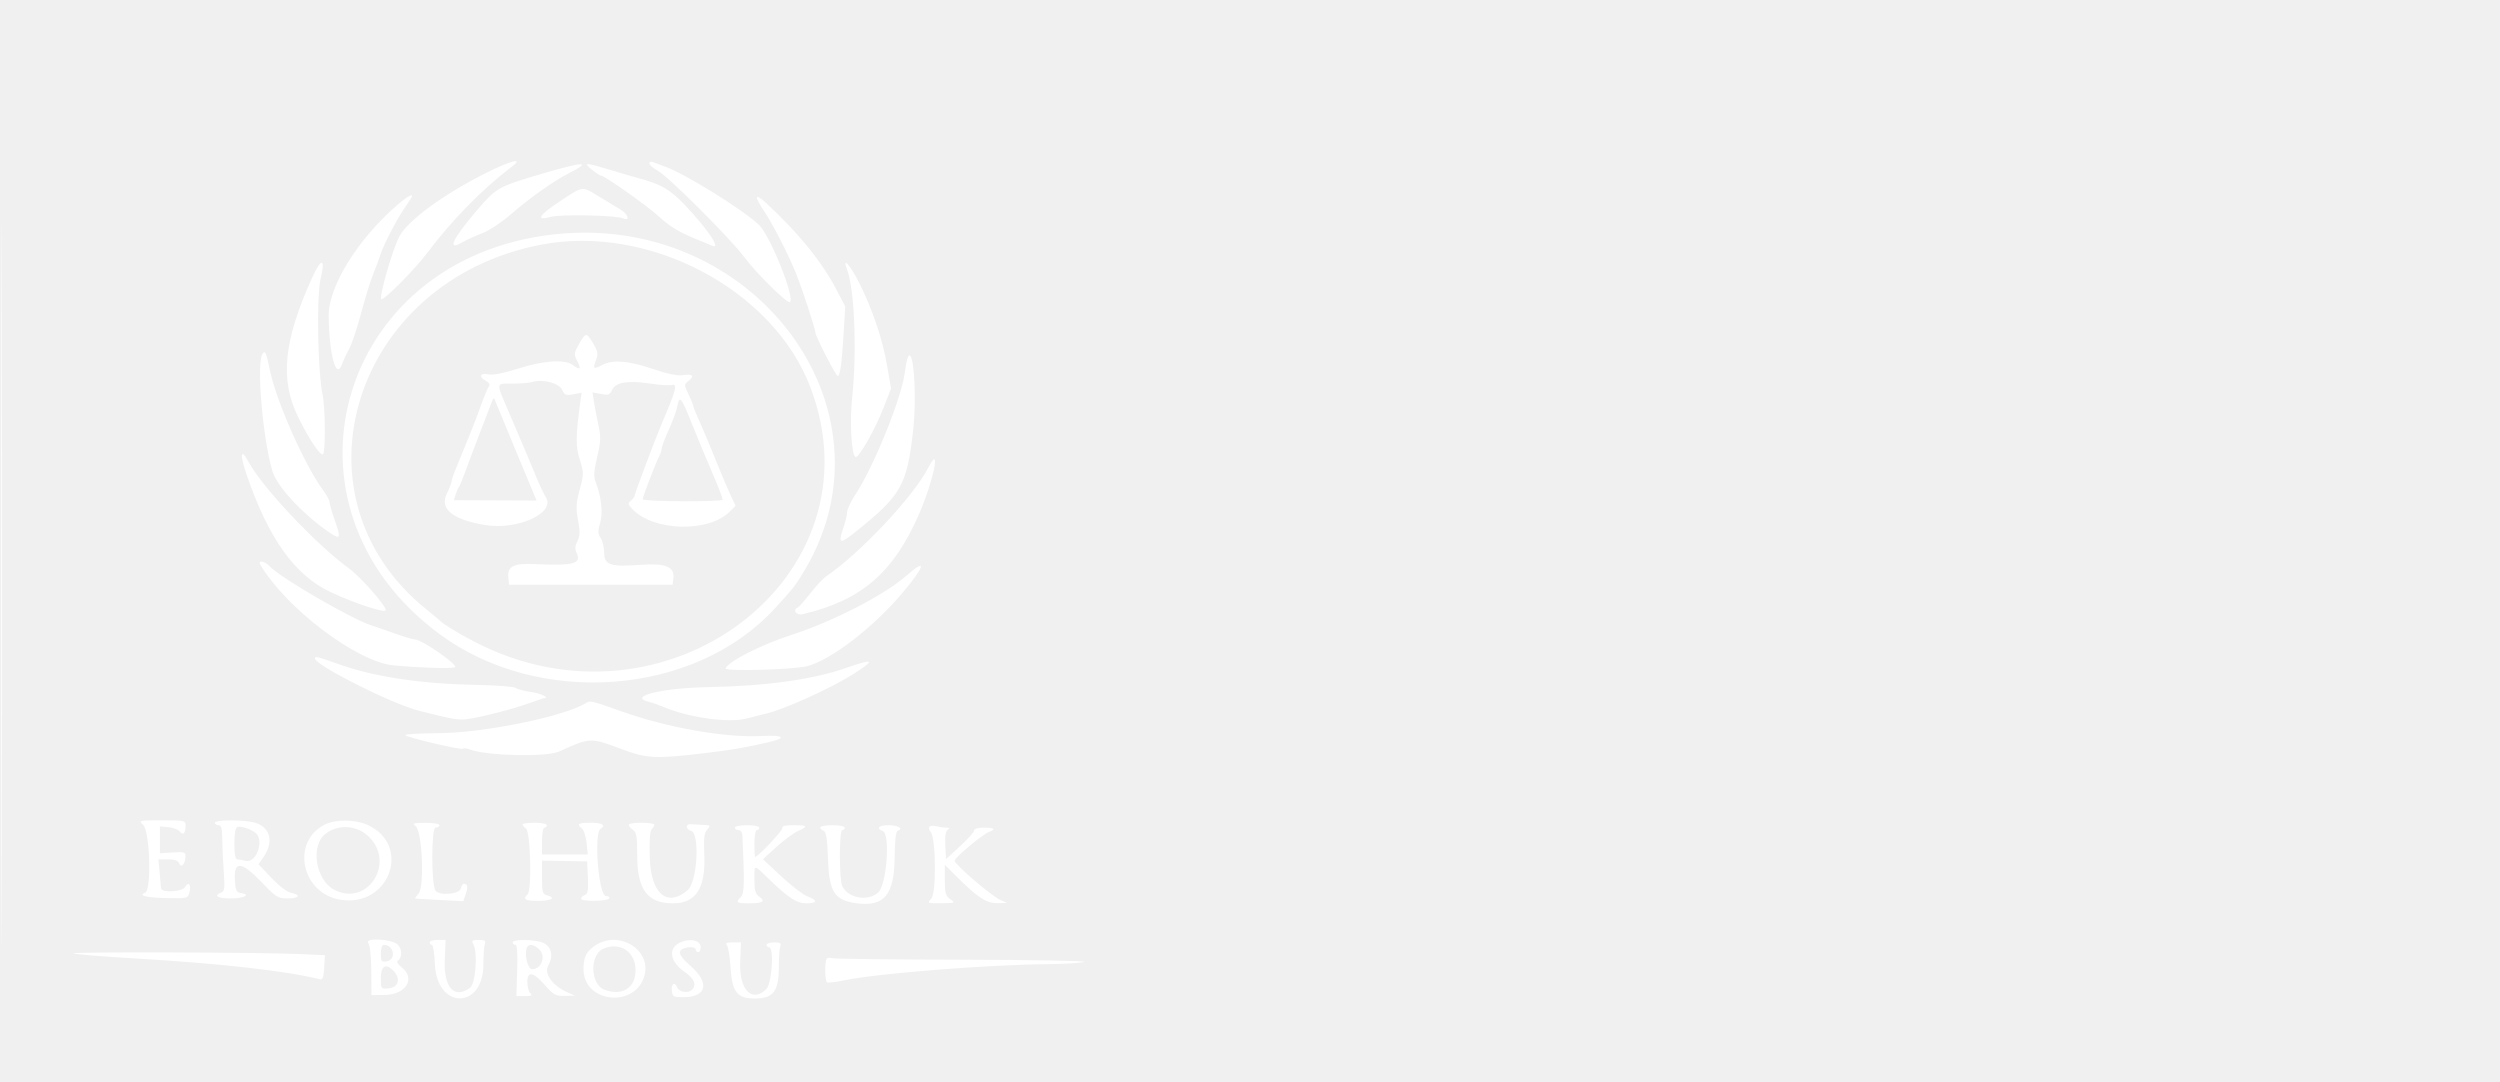
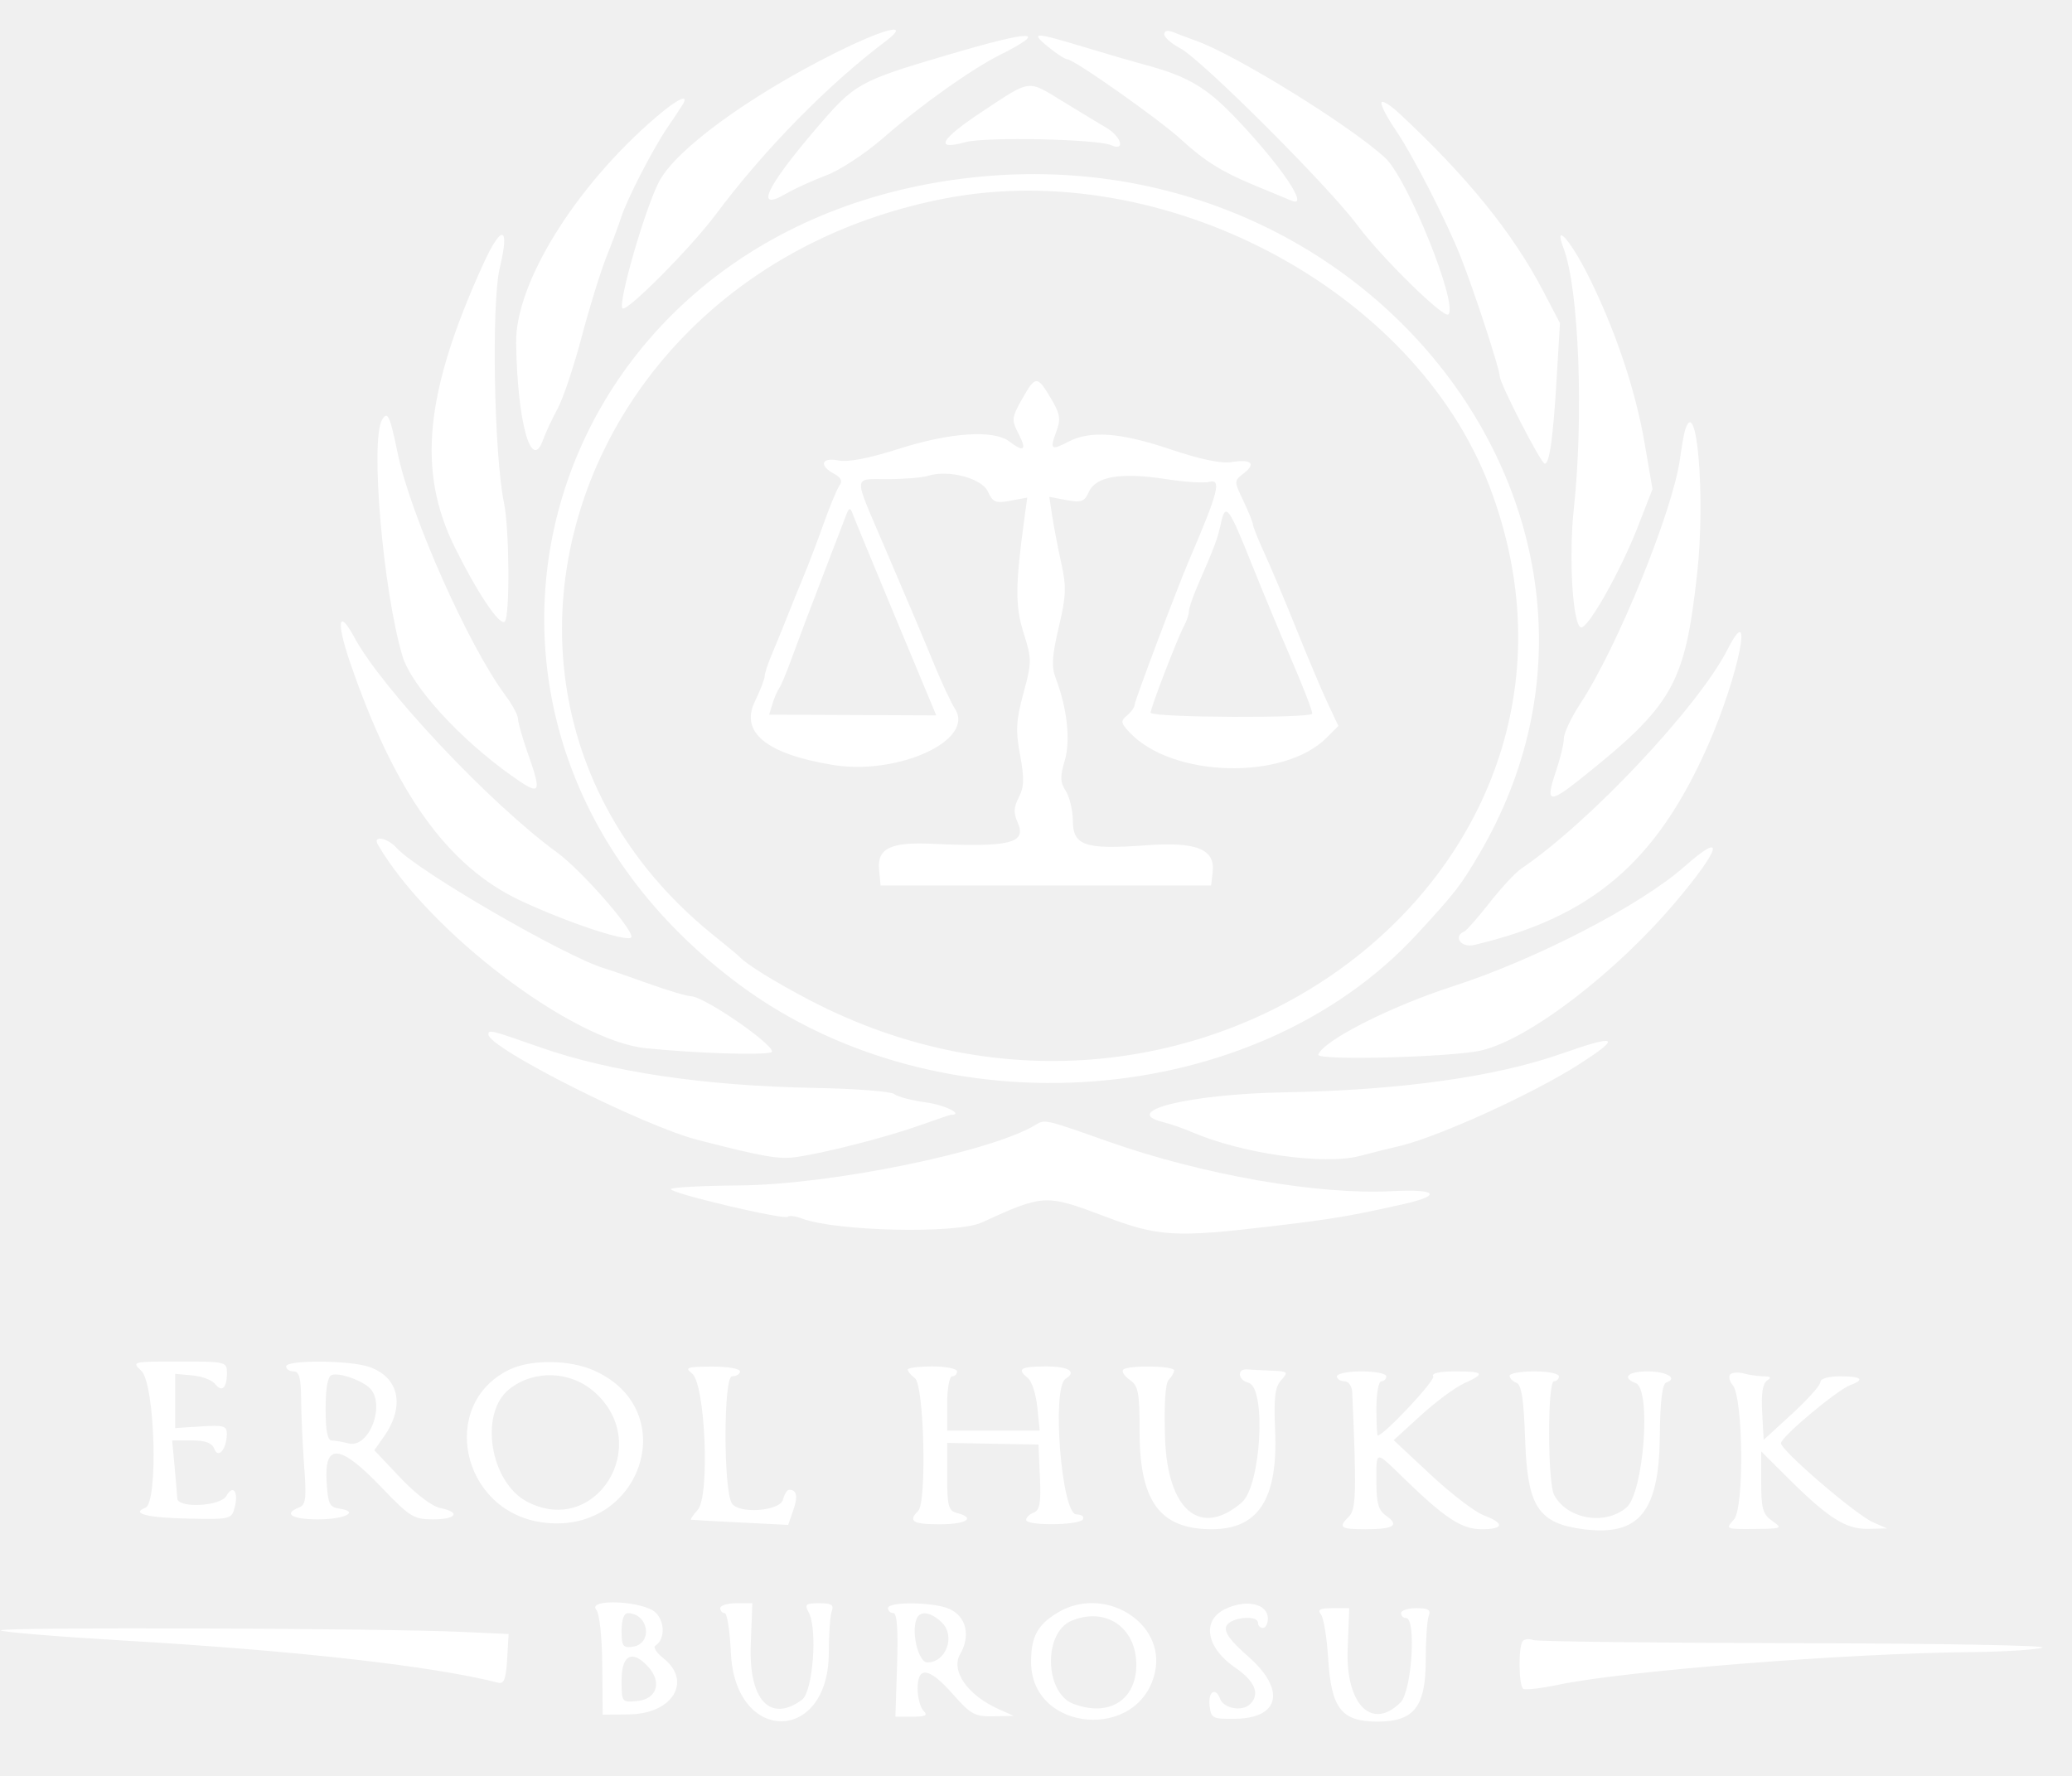
- <svg xmlns="http://www.w3.org/2000/svg" width="100%" height="auto" viewBox="0 0 1024 443" version="1.1">
-   <path d="M 0.492 239.500 C 0.492 370.950, 0.608 424.576, 0.750 358.670 C 0.892 292.763, 0.892 185.213, 0.750 119.670 C 0.608 54.126, 0.492 108.050, 0.492 239.500 M 198.768 71.004 C 181.467 79.719, 166.904 90.417, 163.574 96.856 C 160.706 102.403, 155.196 121.529, 156.182 122.515 C 157.013 123.347, 170.013 110.267, 175.026 103.556 C 184.898 90.341, 197.763 77.219, 209.589 68.306 C 214.887 64.312, 209.271 65.712, 198.768 71.004 M 266 66.940 C 266 67.574, 267.462 68.860, 269.250 69.797 C 273.539 72.045, 299.357 97.827, 305.133 105.631 C 309.958 112.148, 322.691 124.643, 323.590 123.743 C 325.625 121.708, 315.313 96.181, 310.762 91.987 C 303.730 85.506, 280.676 71.224, 272.500 68.283 C 270.850 67.690, 268.712 66.885, 267.750 66.495 C 266.685 66.064, 266 66.237, 266 66.940 M 222 71.161 C 203.989 76.486, 203.288 76.880, 195.364 86.148 C 185.264 97.960, 182.930 102.983, 189.250 99.307 C 191.037 98.267, 194.750 96.573, 197.500 95.542 C 200.250 94.512, 205.425 91.115, 209 87.993 C 216.616 81.344, 226.774 74.113, 232.682 71.136 C 242.885 65.995, 239.451 66.003, 222 71.161 M 242.500 69.531 C 244.150 70.883, 245.857 71.992, 246.294 71.995 C 247.679 72.004, 265.116 84.295, 269.499 88.352 C 273.980 92.499, 277.824 94.910, 284 97.445 C 287.575 98.912, 291.063 100.361, 291.750 100.664 C 295.592 102.355, 289.792 93.726, 280.551 84 C 274.461 77.590, 270.666 75.393, 261.500 72.972 C 259.850 72.536, 254.675 71.023, 250 69.610 C 239.520 66.444, 238.723 66.435, 242.500 69.531 M 229.200 82.552 C 220.586 88.236, 219.267 90.593, 225.692 88.819 C 229.712 87.709, 252.436 88.183, 255.250 89.435 C 258.172 90.735, 257.308 87.689, 254.244 85.884 C 252.735 84.996, 248.826 82.633, 245.559 80.634 C 238.177 76.119, 239.115 76.009, 229.200 82.552 M 163.055 83.685 C 146.629 97.745, 134.438 117.399, 134.622 129.524 C 134.864 145.503, 137.687 155.776, 140.042 149.250 C 140.588 147.738, 141.936 144.847, 143.038 142.826 C 144.140 140.806, 146.327 134.281, 147.898 128.326 C 149.469 122.372, 151.743 115.025, 152.952 112 C 154.161 108.975, 155.503 105.375, 155.934 104 C 157.029 100.509, 162.340 90.190, 165.198 86 C 166.512 84.075, 167.931 81.938, 168.352 81.250 C 169.804 78.881, 167.349 80.009, 163.055 83.685 M 310 80.874 C 310 81.570, 311.291 84.021, 312.870 86.320 C 316.303 91.321, 323.001 104.365, 326.057 112 C 328.664 118.516, 334 134.812, 334 136.259 C 334 137.739, 342.370 154, 343.132 154 C 344.096 154, 344.822 148.756, 345.552 136.500 L 346.207 125.500 342.761 118.909 C 336.646 107.217, 327.320 95.708, 313.707 83.054 C 311.668 81.158, 310 80.177, 310 80.874 M 226.558 96.037 C 138.121 106.082, 109.295 207.412, 180 259.696 C 220.754 289.832, 284.332 285.057, 317.207 249.391 C 325.019 240.917, 326.096 239.527, 329.918 233 C 368.692 166.785, 308.296 86.753, 226.558 96.037 M 221.500 100.243 C 144.661 115.108, 117.068 203.334, 174.760 249.691 C 177.367 251.786, 179.725 253.747, 180 254.048 C 181.334 255.510, 187.235 259.147, 194.081 262.724 C 272.402 303.658, 361.595 236.202, 331.890 158.500 C 316.610 118.532, 265.738 91.684, 221.500 100.243 M 127.882 113.684 C 116.102 139.633, 114.531 155.516, 122.214 171 C 126.838 180.321, 131.331 186.989, 132.321 186 C 133.371 184.949, 133.261 167.247, 132.171 162 C 130.137 152.209, 129.584 121.415, 131.313 114.254 C 133.391 105.647, 131.660 105.359, 127.882 113.684 M 346.964 110.406 C 350.034 118.481, 351.047 144.284, 349.029 163 C 347.951 173, 348.800 186.958, 350.500 187.182 C 351.946 187.372, 358.492 175.761, 361.975 166.827 L 364.966 159.153 363.365 149.827 C 361.496 138.937, 357.353 126.652, 351.873 115.750 C 348.239 108.520, 344.841 104.821, 346.964 110.406 M 237.140 140.965 C 235.045 144.692, 235.006 145.111, 236.482 147.965 C 238.192 151.272, 237.579 151.752, 234.559 149.468 C 231.403 147.081, 222.541 147.679, 212.223 150.975 C 206.164 152.911, 201.914 153.733, 199.973 153.345 C 196.502 152.650, 195.927 154.355, 199.065 156.035 C 200.435 156.768, 200.826 157.536, 200.227 158.320 C 199.732 158.969, 198.283 162.425, 197.009 166 C 195.735 169.575, 193.941 174.300, 193.023 176.500 C 192.105 178.700, 190.554 182.525, 189.576 185 C 188.598 187.475, 187.169 190.978, 186.399 192.784 C 185.630 194.590, 185 196.524, 185 197.082 C 185 197.640, 184.102 199.955, 183.005 202.225 C 179.989 208.468, 185.361 212.841, 198.770 215.059 C 211.955 217.240, 227.652 210.084, 223.602 203.739 C 222.816 202.507, 220.967 198.575, 219.491 195 C 216.372 187.439, 215.940 186.419, 209.133 170.493 C 202.882 155.871, 202.793 157.167, 210.049 157.133 C 213.376 157.117, 217.020 156.811, 218.147 156.453 C 222.241 155.154, 229.016 156.940, 230.248 159.644 C 231.244 161.830, 231.825 162.068, 234.806 161.509 L 238.223 160.868 237.635 165.184 C 235.790 178.737, 235.766 182.847, 237.496 188.349 C 239.167 193.661, 239.165 194.210, 237.458 200.517 C 235.954 206.074, 235.845 208.067, 236.775 213.063 C 237.656 217.804, 237.604 219.534, 236.518 221.627 C 235.486 223.618, 235.421 224.830, 236.251 226.653 C 238.201 230.932, 234.848 231.784, 218.918 231.052 C 210.475 230.664, 207.772 231.990, 208.192 236.316 L 208.500 239.500 242 239.500 L 275.500 239.500 275.810 236.813 C 276.353 232.116, 272.568 230.598, 262.211 231.359 C 249.961 232.259, 247.508 231.437, 247.471 226.425 C 247.455 224.266, 246.809 221.528, 246.036 220.339 C 244.893 218.582, 244.852 217.439, 245.815 214.224 C 247.040 210.133, 246.338 203.638, 244.009 197.520 C 243.108 195.153, 243.233 193.018, 244.617 187.142 C 246.114 180.786, 246.184 178.951, 245.115 174.122 C 244.430 171.030, 243.607 166.750, 243.285 164.610 L 242.699 160.721 246.183 161.375 C 249.200 161.940, 249.811 161.711, 250.746 159.659 C 252.159 156.558, 257.303 155.719, 266.322 157.118 C 270.099 157.704, 274.047 157.959, 275.095 157.685 C 277.668 157.013, 276.986 159.683, 271.061 173.500 C 268.623 179.183, 260 202.063, 260 202.847 C 260 203.346, 259.310 204.328, 258.467 205.028 C 257.104 206.159, 257.161 206.543, 258.981 208.480 C 267.590 217.644, 290.192 218.263, 298.881 209.573 L 301.295 207.159 299.119 202.529 C 297.921 199.982, 295.101 193.309, 292.851 187.699 C 290.601 182.090, 287.689 175.165, 286.380 172.312 C 285.071 169.458, 283.985 166.758, 283.966 166.312 C 283.947 165.865, 283.072 163.700, 282.020 161.500 C 280.127 157.540, 280.128 157.485, 282.099 155.962 C 284.676 153.970, 283.652 153.020, 279.633 153.672 C 277.553 154.010, 273.256 153.113, 267.281 151.095 C 257.195 147.688, 251.020 147.219, 246.601 149.524 C 243.032 151.385, 242.744 151.141, 244.137 147.434 C 245.068 144.956, 244.895 143.918, 243.021 140.750 C 240.253 136.070, 239.883 136.084, 237.140 140.965 M 107.470 145.049 C 104.999 149.047, 107.634 179.775, 111.581 192.992 C 113.389 199.045, 123.264 209.866, 133.750 217.283 C 139.609 221.427, 139.907 221.011, 137 212.740 C 135.900 209.611, 135 206.451, 135 205.719 C 135 204.987, 133.846 202.839, 132.436 200.944 C 124.961 190.905, 113.227 164.526, 110.608 151.876 C 109.021 144.208, 108.581 143.250, 107.470 145.049 M 371.552 147.250 C 371.340 147.938, 370.886 150.525, 370.542 153 C 369.065 163.640, 357.844 191.214, 350.355 202.604 C 348.510 205.410, 347 208.593, 347 209.675 C 347 210.758, 346.274 213.773, 345.388 216.376 C 343.222 222.730, 343.971 222.989, 350.190 218.037 C 369.161 202.933, 371.529 198.781, 374.016 176.260 C 375.736 160.684, 373.938 139.509, 371.552 147.250 M 201.483 164.500 C 201.070 165.600, 198.827 171.450, 196.498 177.500 C 194.169 183.550, 191.452 190.750, 190.460 193.500 C 189.467 196.250, 188.338 198.950, 187.950 199.500 C 187.562 200.050, 186.943 201.484, 186.575 202.687 L 185.905 204.874 202.844 204.947 L 219.783 205.021 211.547 185.260 C 207.017 174.392, 203.068 164.825, 202.772 164 C 202.345 162.812, 202.077 162.916, 201.483 164.500 M 277.468 166.147 C 276.769 169.329, 276.289 170.607, 272.583 179.151 C 271.713 181.159, 271 183.303, 271 183.915 C 271 184.527, 270.577 185.809, 270.059 186.764 C 268.676 189.315, 262.930 204.272, 263.237 204.521 C 264.441 205.497, 296 205.626, 295.998 204.656 C 295.996 204.020, 294.149 199.225, 291.893 194 C 289.636 188.775, 285.989 180, 283.788 174.500 C 279.012 162.569, 278.424 161.792, 277.468 166.147 M 100.952 194.250 C 109.977 220.600, 120.723 235.633, 135.475 242.550 C 145.397 247.202, 158 251.319, 158 249.908 C 158 247.960, 147.703 236.291, 142.892 232.787 C 129.377 222.943, 107.484 199.700, 101.797 189.158 C 98.588 183.210, 98.126 185.998, 100.952 194.250 M 380.169 191.669 C 374.231 203.309, 352.153 226.766, 338.367 236.083 C 337.194 236.876, 334.296 239.994, 331.927 243.012 C 329.558 246.030, 327.256 248.650, 326.810 248.833 C 324.469 249.797, 326.157 252.180, 328.750 251.573 C 352.652 245.974, 365.804 234.741, 376.255 211 C 382.414 197.009, 385.684 180.859, 380.169 191.669 M 106.612 231.250 C 116.949 248.944, 146.063 271.027, 161 272.503 C 171.271 273.518, 184.122 273.940, 186.302 273.333 C 188.302 272.777, 172.976 262.036, 170.070 261.958 C 169.207 261.934, 165.350 260.785, 161.500 259.403 C 157.650 258.022, 153.600 256.623, 152.500 256.295 C 144.667 253.962, 114.626 236.560, 110.433 231.926 C 108.491 229.780, 105.438 229.240, 106.612 231.250 M 371.500 235.620 C 362.552 243.533, 341.366 254.497, 324.500 259.943 C 311.802 264.043, 298.178 270.966, 297.234 273.798 C 296.817 275.050, 324.508 274.317, 330.360 272.921 C 340.029 270.614, 357.635 257.116, 369.770 242.704 C 378.909 231.852, 379.775 228.303, 371.500 235.620 M 129 269.693 C 129 272.435, 160.349 288.230, 171.460 291.087 C 184.922 294.548, 187.913 295.063, 191.500 294.538 C 197.508 293.658, 209.741 290.514, 216.465 288.122 C 219.746 286.955, 222.559 286, 222.715 286 C 225.530 286, 221.580 283.997, 217.750 283.482 C 214.863 283.094, 211.951 282.333, 211.280 281.791 C 210.610 281.249, 203.410 280.687, 195.280 280.542 C 172.895 280.142, 153.779 277.321, 139.502 272.310 C 129.446 268.780, 129 268.669, 129 269.693 M 346.500 273.606 C 333.038 278.330, 313.805 281.010, 290.276 281.438 C 271.091 281.788, 256.924 285.269, 265.741 287.466 C 267.258 287.845, 269.850 288.738, 271.500 289.451 C 281.706 293.865, 298.348 296.243, 305.647 294.331 C 308.866 293.488, 312.175 292.658, 313 292.487 C 320.569 290.918, 340.604 281.858, 350.250 275.643 C 358.788 270.142, 357.838 269.626, 346.500 273.606 M 240 287.983 C 230.992 293.503, 198.383 300.174, 179.750 300.310 C 172.188 300.364, 166 300.704, 166 301.064 C 166 301.920, 188.983 307.350, 189.676 306.658 C 189.967 306.366, 191.233 306.518, 192.488 306.995 C 199.367 309.611, 223.892 310.168, 229 307.824 C 241.535 302.074, 241.958 302.053, 254 306.606 C 264.879 310.719, 268.185 310.908, 288.043 308.552 C 300.213 307.109, 304.034 306.461, 314.750 304.027 C 322.426 302.283, 321.161 300.987, 312.250 301.465 C 297.191 302.273, 273.730 298.167, 254.500 291.358 C 241.914 286.902, 241.806 286.877, 240 287.983 M 58.638 337.877 C 61.427 340.475, 62.136 364.627, 59.454 365.656 C 56.391 366.831, 59.968 367.697, 68.546 367.857 C 76.787 368.011, 76.971 367.963, 77.599 365.461 C 78.381 362.345, 77.218 360.859, 75.875 363.258 C 74.693 365.372, 66.041 365.800, 65.935 363.750 C 65.900 363.063, 65.652 360.137, 65.385 357.250 L 64.899 352 68.843 352 C 71.651 352, 72.976 352.495, 73.447 353.722 C 74.249 355.812, 75.959 353.748, 75.985 350.658 C 75.998 349.058, 75.311 348.861, 70.750 349.158 L 65.500 349.500 65.500 344 L 65.500 338.500 69 338.817 C 70.925 338.992, 72.994 339.772, 73.599 340.552 C 74.975 342.326, 76 341.379, 76 338.333 C 76 336.049, 75.795 336, 66.311 336 C 56.786 336, 56.657 336.032, 58.638 337.877 M 88 337 C 88 337.550, 88.675 338, 89.500 338 C 90.655 338, 91.009 339.323, 91.039 343.750 C 91.061 346.913, 91.339 352.981, 91.658 357.236 C 92.148 363.788, 91.989 365.067, 90.619 365.593 C 87.333 366.854, 89.154 368, 94.441 368 C 99.894 368, 103.019 366.425, 98.765 365.821 C 96.787 365.541, 96.462 364.835, 96.198 360.250 C 95.747 352.424, 98.984 352.788, 107.319 361.500 C 113.055 367.496, 113.865 368, 117.769 368 C 122.542 368, 123.452 366.540, 119.208 365.692 C 117.579 365.366, 114.220 362.811, 111.145 359.560 L 105.874 353.986 107.806 351.243 C 112.144 345.083, 110.930 339.217, 104.881 337.108 C 100.901 335.721, 88 335.638, 88 337 M 133.154 337.694 C 118.935 344.700, 123.462 366.147, 139.673 368.578 C 159.674 371.578, 168.686 346.122, 150.541 337.880 C 145.523 335.600, 137.577 335.515, 133.154 337.694 M 170.260 338.400 C 172.970 340.456, 173.933 363.311, 171.427 366.081 C 170.472 367.136, 169.872 368.035, 170.095 368.078 C 170.318 368.120, 174.834 368.372, 180.131 368.638 L 189.762 369.121 190.799 366.146 C 191.788 363.309, 191.520 362, 189.950 362 C 189.556 362, 188.998 362.900, 188.710 364 C 188.097 366.347, 179.708 366.955, 178.346 364.751 C 176.613 361.947, 176.645 339, 178.382 339 C 179.272 339, 180 338.550, 180 338 C 180 337.446, 177.438 337.014, 174.250 337.032 C 169.237 337.060, 168.726 337.235, 170.260 338.400 M 214 337.640 C 214 337.992, 214.659 338.779, 215.464 339.390 C 217.320 340.798, 217.895 364.505, 216.115 366.285 C 214.014 368.386, 215.006 369, 220.500 369 C 225.933 369, 227.881 367.725, 224 366.710 C 222.246 366.252, 222 365.346, 222 359.344 L 221.999 352.500 231.250 352.665 L 240.500 352.831 240.796 359.429 C 241.030 364.648, 240.769 366.151, 239.546 366.621 C 238.696 366.947, 238 367.616, 238 368.107 C 238 369.339, 248.734 369.239, 249.500 368 C 249.840 367.450, 249.248 367, 248.184 367 C 245.175 367, 243.132 341.273, 246 339.500 C 248.342 338.053, 246.657 337, 242 337 C 236.806 337, 236.037 337.509, 238.388 339.390 C 239.151 340, 239.996 342.637, 240.265 345.250 L 240.754 350 231.377 350 L 222 350 222 344.500 C 222 341.475, 222.450 339, 223 339 C 223.550 339, 224 338.550, 224 338 C 224 337.450, 221.750 337, 219 337 C 216.250 337, 214 337.288, 214 337.640 M 257.673 337.660 C 257.310 338.023, 257.910 338.949, 259.006 339.717 C 260.752 340.940, 261 342.258, 261.002 350.307 C 261.004 364.395, 265.156 369.994, 275.602 369.998 C 285.103 370.002, 289.069 363.844, 288.470 350.022 C 288.178 343.275, 288.431 341.182, 289.707 339.772 C 291.212 338.108, 291.087 337.991, 287.655 337.850 C 285.645 337.767, 283.475 337.655, 282.833 337.600 C 280.697 337.417, 280.884 339.737, 283.052 340.303 C 286.742 341.268, 285.627 361.208, 281.694 364.588 C 273.312 371.793, 266.628 366.155, 266.156 351.482 C 265.935 344.625, 266.204 340.396, 266.906 339.694 C 267.508 339.092, 268 338.240, 268 337.800 C 268 336.842, 258.619 336.715, 257.673 337.660 M 97.250 338.727 C 96.426 339.017, 96 341.351, 96 345.583 C 96 350.043, 96.381 352.004, 97.250 352.014 C 97.938 352.021, 99.445 352.281, 100.601 352.591 C 104.944 353.757, 108.384 344.223, 104.717 341.180 C 102.795 339.585, 98.667 338.228, 97.250 338.727 M 301 339 C 301 339.550, 301.675 340, 302.500 340 C 303.359 340, 304.043 340.961, 304.100 342.250 C 304.981 362.147, 304.886 365.971, 303.477 367.380 C 301.196 369.661, 301.630 370, 306.833 370 C 312.524 370, 313.739 369.206, 310.994 367.283 C 309.417 366.179, 309 364.747, 309 360.443 C 309 353.870, 308.616 353.908, 314.774 359.875 C 323.004 367.849, 326.312 370, 330.344 370 C 334.871 370, 335.044 368.796, 330.750 367.176 C 328.962 366.501, 324.125 362.798, 320 358.947 L 312.500 351.946 318 346.927 C 321.025 344.167, 324.962 341.248, 326.750 340.441 C 331.180 338.440, 330.854 338, 324.941 338 C 321.760 338, 320.116 338.378, 320.512 339.019 C 320.999 339.807, 310.500 351, 309.275 351 C 309.124 351, 309 348.525, 309 345.500 C 309 342.475, 309.450 340, 310 340 C 310.550 340, 311 339.550, 311 339 C 311 338.450, 308.750 338, 306 338 C 303.250 338, 301 338.450, 301 339 M 336 338.893 C 336 339.384, 336.624 340.025, 337.387 340.318 C 338.420 340.715, 338.870 343.672, 339.153 351.922 C 339.616 365.466, 341.820 368.822, 351.026 370.003 C 362.191 371.436, 366.274 366.499, 366.443 351.368 C 366.526 343.885, 366.932 340.523, 367.787 340.238 C 370.232 339.423, 367.787 338, 363.941 338 C 359.946 338, 358.687 339.282, 361.588 340.396 C 364.762 341.614, 363.185 362.588, 359.694 365.589 C 355.365 369.309, 347.665 367.979, 345.030 363.055 C 343.687 360.546, 343.660 340, 345 340 C 345.550 340, 346 339.550, 346 339 C 346 338.450, 343.750 338, 341 338 C 338.250 338, 336 338.402, 336 338.893 M 380.733 338.600 C 380.340 338.994, 380.553 339.961, 381.207 340.750 C 383.375 343.362, 383.590 365.691, 381.469 368.034 C 379.719 369.968, 379.786 369.999, 385.595 369.948 C 391.255 369.897, 391.407 369.830, 389.250 368.326 C 387.323 366.981, 387 365.857, 387 360.487 L 387 354.218 392.250 359.449 C 400.542 367.709, 404.136 370.012, 408.594 369.919 L 412.500 369.838 409.643 368.575 C 406.119 367.018, 390.997 354.025, 391.007 352.563 C 391.016 351.285, 402.341 341.799, 405.072 340.782 C 408.105 339.653, 407.346 339, 403 339 C 400.615 339, 399 339.472, 399 340.169 C 399 340.811, 396.413 343.711, 393.250 346.612 L 387.500 351.886 387.195 346.286 C 386.989 342.488, 387.311 340.419, 388.195 339.858 C 389.138 339.261, 388.944 339.023, 387.500 339.002 C 386.400 338.986, 384.589 338.728, 383.475 338.428 C 382.361 338.129, 381.127 338.206, 380.733 338.600 M 133.250 341.584 C 127.066 346.458, 129.315 360.526, 136.906 364.451 C 150.741 371.606, 162.348 353.039, 150.709 342.372 C 145.828 337.899, 138.354 337.561, 133.250 341.584 M 150.878 386.353 C 151.529 387.138, 152.035 391.885, 152.082 397.648 L 152.162 407.590 157.488 407.535 C 166.330 407.442, 170.394 400.815, 164.466 396.152 C 163.073 395.056, 162.344 393.906, 162.846 393.595 C 164.790 392.394, 164.832 388.832, 162.926 386.926 C 160.526 384.526, 148.903 383.974, 150.878 386.353 M 176 386 C 176 386.550, 176.402 387, 176.894 387 C 177.386 387, 177.954 390.644, 178.156 395.097 C 178.997 413.608, 198 413.520, 198 395.005 C 198 391.242, 198.273 387.452, 198.607 386.582 C 199.081 385.346, 198.526 385, 196.072 385 C 193.313 385, 193.052 385.228, 193.930 386.869 C 195.757 390.283, 194.776 402.960, 192.559 404.581 C 186.106 409.299, 181.752 404.619, 182.179 393.426 L 182.500 384.995 179.250 384.998 C 177.463 384.999, 176 385.450, 176 386 M 210 386 C 210 386.550, 210.491 387, 211.091 387 C 211.831 387, 212.072 390.375, 211.841 397.501 L 211.500 408.002 214.950 408.001 C 217.633 408, 218.133 407.733, 217.200 406.800 C 216.540 406.140, 216 404.115, 216 402.300 C 216 397.622, 218.384 398.019, 223.209 403.500 C 226.753 407.526, 227.609 407.991, 231.335 407.918 L 235.500 407.837 232.500 406.502 C 226.176 403.688, 222.672 398.734, 224.613 395.351 C 226.781 391.574, 225.885 387.724, 222.477 386.171 C 219.340 384.742, 210 384.614, 210 386 M 244.314 386.950 C 240.289 389.404, 239 391.818, 239 396.899 C 239 411.172, 260.956 413.045, 264.102 399.042 C 266.382 388.893, 253.769 381.185, 244.314 386.950 M 278.329 386.185 C 273.530 388.506, 274.487 394.021, 280.390 398.065 C 284.378 400.797, 285.453 403.404, 283.429 405.429 C 281.828 407.029, 278.081 406.375, 277.308 404.361 C 276.376 401.931, 274.858 402.923, 275.184 405.750 C 275.482 408.343, 275.779 408.496, 280.383 408.429 C 289.488 408.296, 290.671 402.491, 282.965 395.751 C 279.375 392.610, 278.114 390.866, 278.572 389.673 C 279.267 387.862, 285 387.261, 285 389 C 285 389.550, 285.450 390, 286 390 C 286.550 390, 287 389.148, 287 388.107 C 287 385.080, 282.621 384.110, 278.329 386.185 M 297.753 387.250 C 298.302 387.938, 298.966 392, 299.227 396.278 C 299.843 406.338, 301.934 409, 309.222 409 C 316.660 409, 319 405.993, 319 396.436 C 319 392.436, 319.273 388.452, 319.607 387.582 C 320.080 386.349, 319.529 386, 317.107 386 C 315.398 386, 314 386.450, 314 387 C 314 387.550, 314.450 388, 315 388 C 317.136 388, 316.180 402.820, 313.896 405.104 C 308.083 410.917, 302.737 405.504, 303.177 394.250 L 303.500 386 300.128 386 C 297.564 386, 296.995 386.300, 297.753 387.250 M 156 390.570 C 156 393.699, 156.277 394.100, 158.250 393.820 C 162.413 393.228, 161.508 387.067, 157.250 387.015 C 156.481 387.006, 156 388.372, 156 390.570 M 215.758 388.250 C 214.708 391.128, 216.204 397, 217.987 397 C 221.739 397, 223.710 391.710, 220.977 388.977 C 218.728 386.728, 216.430 386.408, 215.758 388.250 M 247.180 388.566 C 241.461 390.971, 241.725 403.146, 247.545 405.379 C 254.728 408.135, 260.333 404.673, 260.333 397.479 C 260.333 389.882, 254.099 385.657, 247.180 388.566 M 30.171 390.505 C 30.525 390.858, 41.768 391.787, 55.157 392.570 C 90.216 394.619, 117.646 397.710, 131 401.117 C 132.162 401.414, 132.567 400.344, 132.798 396.371 L 133.096 391.243 123.298 390.797 C 107.044 390.058, 29.481 389.814, 30.171 390.505 M 338.698 392.636 C 337.742 393.591, 337.812 401.766, 338.781 402.365 C 339.211 402.630, 342.473 402.242, 346.031 401.501 C 359.585 398.681, 404.447 395.138, 429.500 394.910 C 436.100 394.850, 442.625 394.440, 444 394 C 445.375 393.560, 423.024 393.155, 394.332 393.100 C 365.639 393.045, 341.541 392.761, 340.780 392.469 C 340.018 392.177, 339.082 392.252, 338.698 392.636 M 156 400.563 C 156 405.109, 156.012 405.126, 159.250 404.813 C 163.129 404.439, 164.214 400.999, 161.425 397.918 C 158.195 394.348, 156 395.418, 156 400.563" stroke="none" fill="#ffffff" fill-rule="evenodd" />
+ <svg xmlns="http://www.w3.org/2000/svg" viewBox="30 60 420 360" version="1.1">
+   <path d="M 198.768 71.004 C 181.467 79.719, 166.904 90.417, 163.574 96.856 C 160.706 102.403, 155.196 121.529, 156.182 122.515 C 157.013 123.347, 170.013 110.267, 175.026 103.556 C 184.898 90.341, 197.763 77.219, 209.589 68.306 C 214.887 64.312, 209.271 65.712, 198.768 71.004 M 266 66.940 C 266 67.574, 267.462 68.860, 269.250 69.797 C 273.539 72.045, 299.357 97.827, 305.133 105.631 C 309.958 112.148, 322.691 124.643, 323.590 123.743 C 325.625 121.708, 315.313 96.181, 310.762 91.987 C 303.730 85.506, 280.676 71.224, 272.500 68.283 C 270.850 67.690, 268.712 66.885, 267.750 66.495 C 266.685 66.064, 266 66.237, 266 66.940 M 222 71.161 C 203.989 76.486, 203.288 76.880, 195.364 86.148 C 185.264 97.960, 182.930 102.983, 189.250 99.307 C 191.037 98.267, 194.750 96.573, 197.500 95.542 C 200.250 94.512, 205.425 91.115, 209 87.993 C 216.616 81.344, 226.774 74.113, 232.682 71.136 C 242.885 65.995, 239.451 66.003, 222 71.161 M 242.500 69.531 C 244.150 70.883, 245.857 71.992, 246.294 71.995 C 247.679 72.004, 265.116 84.295, 269.499 88.352 C 273.980 92.499, 277.824 94.910, 284 97.445 C 287.575 98.912, 291.063 100.361, 291.750 100.664 C 295.592 102.355, 289.792 93.726, 280.551 84 C 274.461 77.590, 270.666 75.393, 261.500 72.972 C 259.850 72.536, 254.675 71.023, 250 69.610 C 239.520 66.444, 238.723 66.435, 242.500 69.531 M 229.200 82.552 C 220.586 88.236, 219.267 90.593, 225.692 88.819 C 229.712 87.709, 252.436 88.183, 255.250 89.435 C 258.172 90.735, 257.308 87.689, 254.244 85.884 C 252.735 84.996, 248.826 82.633, 245.559 80.634 C 238.177 76.119, 239.115 76.009, 229.200 82.552 M 163.055 83.685 C 146.629 97.745, 134.438 117.399, 134.622 129.524 C 134.864 145.503, 137.687 155.776, 140.042 149.250 C 140.588 147.738, 141.936 144.847, 143.038 142.826 C 144.140 140.806, 146.327 134.281, 147.898 128.326 C 149.469 122.372, 151.743 115.025, 152.952 112 C 154.161 108.975, 155.503 105.375, 155.934 104 C 157.029 100.509, 162.340 90.190, 165.198 86 C 166.512 84.075, 167.931 81.938, 168.352 81.250 C 169.804 78.881, 167.349 80.009, 163.055 83.685 M 310 80.874 C 310 81.570, 311.291 84.021, 312.870 86.320 C 316.303 91.321, 323.001 104.365, 326.057 112 C 328.664 118.516, 334 134.812, 334 136.259 C 334 137.739, 342.370 154, 343.132 154 C 344.096 154, 344.822 148.756, 345.552 136.500 L 346.207 125.500 342.761 118.909 C 336.646 107.217, 327.320 95.708, 313.707 83.054 C 311.668 81.158, 310 80.177, 310 80.874 M 226.558 96.037 C 138.121 106.082, 109.295 207.412, 180 259.696 C 220.754 289.832, 284.332 285.057, 317.207 249.391 C 325.019 240.917, 326.096 239.527, 329.918 233 C 368.692 166.785, 308.296 86.753, 226.558 96.037 M 221.500 100.243 C 144.661 115.108, 117.068 203.334, 174.760 249.691 C 177.367 251.786, 179.725 253.747, 180 254.048 C 181.334 255.510, 187.235 259.147, 194.081 262.724 C 272.402 303.658, 361.595 236.202, 331.890 158.500 C 316.610 118.532, 265.738 91.684, 221.500 100.243 M 127.882 113.684 C 116.102 139.633, 114.531 155.516, 122.214 171 C 126.838 180.321, 131.331 186.989, 132.321 186 C 133.371 184.949, 133.261 167.247, 132.171 162 C 130.137 152.209, 129.584 121.415, 131.313 114.254 C 133.391 105.647, 131.660 105.359, 127.882 113.684 M 346.964 110.406 C 350.034 118.481, 351.047 144.284, 349.029 163 C 347.951 173, 348.800 186.958, 350.500 187.182 C 351.946 187.372, 358.492 175.761, 361.975 166.827 L 364.966 159.153 363.365 149.827 C 361.496 138.937, 357.353 126.652, 351.873 115.750 C 348.239 108.520, 344.841 104.821, 346.964 110.406 M 237.140 140.965 C 235.045 144.692, 235.006 145.111, 236.482 147.965 C 238.192 151.272, 237.579 151.752, 234.559 149.468 C 231.403 147.081, 222.541 147.679, 212.223 150.975 C 206.164 152.911, 201.914 153.733, 199.973 153.345 C 196.502 152.650, 195.927 154.355, 199.065 156.035 C 200.435 156.768, 200.826 157.536, 200.227 158.320 C 199.732 158.969, 198.283 162.425, 197.009 166 C 195.735 169.575, 193.941 174.300, 193.023 176.500 C 192.105 178.700, 190.554 182.525, 189.576 185 C 188.598 187.475, 187.169 190.978, 186.399 192.784 C 185.630 194.590, 185 196.524, 185 197.082 C 185 197.640, 184.102 199.955, 183.005 202.225 C 179.989 208.468, 185.361 212.841, 198.770 215.059 C 211.955 217.240, 227.652 210.084, 223.602 203.739 C 222.816 202.507, 220.967 198.575, 219.491 195 C 216.372 187.439, 215.940 186.419, 209.133 170.493 C 202.882 155.871, 202.793 157.167, 210.049 157.133 C 213.376 157.117, 217.020 156.811, 218.147 156.453 C 222.241 155.154, 229.016 156.940, 230.248 159.644 C 231.244 161.830, 231.825 162.068, 234.806 161.509 L 238.223 160.868 237.635 165.184 C 235.790 178.737, 235.766 182.847, 237.496 188.349 C 239.167 193.661, 239.165 194.210, 237.458 200.517 C 235.954 206.074, 235.845 208.067, 236.775 213.063 C 237.656 217.804, 237.604 219.534, 236.518 221.627 C 235.486 223.618, 235.421 224.830, 236.251 226.653 C 238.201 230.932, 234.848 231.784, 218.918 231.052 C 210.475 230.664, 207.772 231.990, 208.192 236.316 L 208.500 239.500 242 239.500 L 275.500 239.500 275.810 236.813 C 276.353 232.116, 272.568 230.598, 262.211 231.359 C 249.961 232.259, 247.508 231.437, 247.471 226.425 C 247.455 224.266, 246.809 221.528, 246.036 220.339 C 244.893 218.582, 244.852 217.439, 245.815 214.224 C 247.040 210.133, 246.338 203.638, 244.009 197.520 C 243.108 195.153, 243.233 193.018, 244.617 187.142 C 246.114 180.786, 246.184 178.951, 245.115 174.122 C 244.430 171.030, 243.607 166.750, 243.285 164.610 L 242.699 160.721 246.183 161.375 C 249.200 161.940, 249.811 161.711, 250.746 159.659 C 252.159 156.558, 257.303 155.719, 266.322 157.118 C 270.099 157.704, 274.047 157.959, 275.095 157.685 C 277.668 157.013, 276.986 159.683, 271.061 173.500 C 268.623 179.183, 260 202.063, 260 202.847 C 260 203.346, 259.310 204.328, 258.467 205.028 C 257.104 206.159, 257.161 206.543, 258.981 208.480 C 267.590 217.644, 290.192 218.263, 298.881 209.573 L 301.295 207.159 299.119 202.529 C 297.921 199.982, 295.101 193.309, 292.851 187.699 C 290.601 182.090, 287.689 175.165, 286.380 172.312 C 285.071 169.458, 283.985 166.758, 283.966 166.312 C 283.947 165.865, 283.072 163.700, 282.020 161.500 C 280.127 157.540, 280.128 157.485, 282.099 155.962 C 284.676 153.970, 283.652 153.020, 279.633 153.672 C 277.553 154.010, 273.256 153.113, 267.281 151.095 C 257.195 147.688, 251.020 147.219, 246.601 149.524 C 243.032 151.385, 242.744 151.141, 244.137 147.434 C 245.068 144.956, 244.895 143.918, 243.021 140.750 C 240.253 136.070, 239.883 136.084, 237.140 140.965 M 107.470 145.049 C 104.999 149.047, 107.634 179.775, 111.581 192.992 C 113.389 199.045, 123.264 209.866, 133.750 217.283 C 139.609 221.427, 139.907 221.011, 137 212.740 C 135.900 209.611, 135 206.451, 135 205.719 C 135 204.987, 133.846 202.839, 132.436 200.944 C 124.961 190.905, 113.227 164.526, 110.608 151.876 C 109.021 144.208, 108.581 143.250, 107.470 145.049 M 371.552 147.250 C 371.340 147.938, 370.886 150.525, 370.542 153 C 369.065 163.640, 357.844 191.214, 350.355 202.604 C 348.510 205.410, 347 208.593, 347 209.675 C 347 210.758, 346.274 213.773, 345.388 216.376 C 343.222 222.730, 343.971 222.989, 350.190 218.037 C 369.161 202.933, 371.529 198.781, 374.016 176.260 C 375.736 160.684, 373.938 139.509, 371.552 147.250 M 201.483 164.500 C 201.070 165.600, 198.827 171.450, 196.498 177.500 C 194.169 183.550, 191.452 190.750, 190.460 193.500 C 189.467 196.250, 188.338 198.950, 187.950 199.500 C 187.562 200.050, 186.943 201.484, 186.575 202.687 L 185.905 204.874 202.844 204.947 L 219.783 205.021 211.547 185.260 C 207.017 174.392, 203.068 164.825, 202.772 164 C 202.345 162.812, 202.077 162.916, 201.483 164.500 M 277.468 166.147 C 276.769 169.329, 276.289 170.607, 272.583 179.151 C 271.713 181.159, 271 183.303, 271 183.915 C 271 184.527, 270.577 185.809, 270.059 186.764 C 268.676 189.315, 262.930 204.272, 263.237 204.521 C 264.441 205.497, 296 205.626, 295.998 204.656 C 295.996 204.020, 294.149 199.225, 291.893 194 C 289.636 188.775, 285.989 180, 283.788 174.500 C 279.012 162.569, 278.424 161.792, 277.468 166.147 M 100.952 194.250 C 109.977 220.600, 120.723 235.633, 135.475 242.550 C 145.397 247.202, 158 251.319, 158 249.908 C 158 247.960, 147.703 236.291, 142.892 232.787 C 129.377 222.943, 107.484 199.700, 101.797 189.158 C 98.588 183.210, 98.126 185.998, 100.952 194.250 M 380.169 191.669 C 374.231 203.309, 352.153 226.766, 338.367 236.083 C 337.194 236.876, 334.296 239.994, 331.927 243.012 C 329.558 246.030, 327.256 248.650, 326.810 248.833 C 324.469 249.797, 326.157 252.180, 328.750 251.573 C 352.652 245.974, 365.804 234.741, 376.255 211 C 382.414 197.009, 385.684 180.859, 380.169 191.669 M 106.612 231.250 C 116.949 248.944, 146.063 271.027, 161 272.503 C 171.271 273.518, 184.122 273.940, 186.302 273.333 C 188.302 272.777, 172.976 262.036, 170.070 261.958 C 169.207 261.934, 165.350 260.785, 161.500 259.403 C 157.650 258.022, 153.600 256.623, 152.500 256.295 C 144.667 253.962, 114.626 236.560, 110.433 231.926 C 108.491 229.780, 105.438 229.240, 106.612 231.250 M 371.500 235.620 C 362.552 243.533, 341.366 254.497, 324.500 259.943 C 311.802 264.043, 298.178 270.966, 297.234 273.798 C 296.817 275.050, 324.508 274.317, 330.360 272.921 C 340.029 270.614, 357.635 257.116, 369.770 242.704 C 378.909 231.852, 379.775 228.303, 371.500 235.620 M 129 269.693 C 129 272.435, 160.349 288.230, 171.460 291.087 C 184.922 294.548, 187.913 295.063, 191.500 294.538 C 197.508 293.658, 209.741 290.514, 216.465 288.122 C 219.746 286.955, 222.559 286, 222.715 286 C 225.530 286, 221.580 283.997, 217.750 283.482 C 214.863 283.094, 211.951 282.333, 211.280 281.791 C 210.610 281.249, 203.410 280.687, 195.280 280.542 C 172.895 280.142, 153.779 277.321, 139.502 272.310 C 129.446 268.780, 129 268.669, 129 269.693 M 346.500 273.606 C 333.038 278.330, 313.805 281.010, 290.276 281.438 C 271.091 281.788, 256.924 285.269, 265.741 287.466 C 267.258 287.845, 269.850 288.738, 271.500 289.451 C 281.706 293.865, 298.348 296.243, 305.647 294.331 C 308.866 293.488, 312.175 292.658, 313 292.487 C 320.569 290.918, 340.604 281.858, 350.250 275.643 C 358.788 270.142, 357.838 269.626, 346.500 273.606 M 240 287.983 C 230.992 293.503, 198.383 300.174, 179.750 300.310 C 172.188 300.364, 166 300.704, 166 301.064 C 166 301.920, 188.983 307.350, 189.676 306.658 C 189.967 306.366, 191.233 306.518, 192.488 306.995 C 199.367 309.611, 223.892 310.168, 229 307.824 C 241.535 302.074, 241.958 302.053, 254 306.606 C 264.879 310.719, 268.185 310.908, 288.043 308.552 C 300.213 307.109, 304.034 306.461, 314.750 304.027 C 322.426 302.283, 321.161 300.987, 312.250 301.465 C 297.191 302.273, 273.730 298.167, 254.500 291.358 C 241.914 286.902, 241.806 286.877, 240 287.983 M 58.638 337.877 C 61.427 340.475, 62.136 364.627, 59.454 365.656 C 56.391 366.831, 59.968 367.697, 68.546 367.857 C 76.787 368.011, 76.971 367.963, 77.599 365.461 C 78.381 362.345, 77.218 360.859, 75.875 363.258 C 74.693 365.372, 66.041 365.800, 65.935 363.750 C 65.900 363.063, 65.652 360.137, 65.385 357.250 L 64.899 352 68.843 352 C 71.651 352, 72.976 352.495, 73.447 353.722 C 74.249 355.812, 75.959 353.748, 75.985 350.658 C 75.998 349.058, 75.311 348.861, 70.750 349.158 L 65.500 349.500 65.500 344 L 65.500 338.500 69 338.817 C 70.925 338.992, 72.994 339.772, 73.599 340.552 C 74.975 342.326, 76 341.379, 76 338.333 C 76 336.049, 75.795 336, 66.311 336 C 56.786 336, 56.657 336.032, 58.638 337.877 M 88 337 C 88 337.550, 88.675 338, 89.500 338 C 90.655 338, 91.009 339.323, 91.039 343.750 C 91.061 346.913, 91.339 352.981, 91.658 357.236 C 92.148 363.788, 91.989 365.067, 90.619 365.593 C 87.333 366.854, 89.154 368, 94.441 368 C 99.894 368, 103.019 366.425, 98.765 365.821 C 96.787 365.541, 96.462 364.835, 96.198 360.250 C 95.747 352.424, 98.984 352.788, 107.319 361.500 C 113.055 367.496, 113.865 368, 117.769 368 C 122.542 368, 123.452 366.540, 119.208 365.692 C 117.579 365.366, 114.220 362.811, 111.145 359.560 L 105.874 353.986 107.806 351.243 C 112.144 345.083, 110.930 339.217, 104.881 337.108 C 100.901 335.721, 88 335.638, 88 337 M 133.154 337.694 C 118.935 344.700, 123.462 366.147, 139.673 368.578 C 159.674 371.578, 168.686 346.122, 150.541 337.880 C 145.523 335.600, 137.577 335.515, 133.154 337.694 M 170.260 338.400 C 172.970 340.456, 173.933 363.311, 171.427 366.081 C 170.472 367.136, 169.872 368.035, 170.095 368.078 C 170.318 368.120, 174.834 368.372, 180.131 368.638 L 189.762 369.121 190.799 366.146 C 191.788 363.309, 191.520 362, 189.950 362 C 189.556 362, 188.998 362.900, 188.710 364 C 188.097 366.347, 179.708 366.955, 178.346 364.751 C 176.613 361.947, 176.645 339, 178.382 339 C 179.272 339, 180 338.550, 180 338 C 180 337.446, 177.438 337.014, 174.250 337.032 C 169.237 337.060, 168.726 337.235, 170.260 338.400 M 214 337.640 C 214 337.992, 214.659 338.779, 215.464 339.390 C 217.320 340.798, 217.895 364.505, 216.115 366.285 C 214.014 368.386, 215.006 369, 220.500 369 C 225.933 369, 227.881 367.725, 224 366.710 C 222.246 366.252, 222 365.346, 222 359.344 L 221.999 352.500 231.250 352.665 L 240.500 352.831 240.796 359.429 C 241.030 364.648, 240.769 366.151, 239.546 366.621 C 238.696 366.947, 238 367.616, 238 368.107 C 238 369.339, 248.734 369.239, 249.500 368 C 249.840 367.450, 249.248 367, 248.184 367 C 245.175 367, 243.132 341.273, 246 339.500 C 248.342 338.053, 246.657 337, 242 337 C 236.806 337, 236.037 337.509, 238.388 339.390 C 239.151 340, 239.996 342.637, 240.265 345.250 L 240.754 350 231.377 350 L 222 350 222 344.500 C 222 341.475, 222.450 339, 223 339 C 223.550 339, 224 338.550, 224 338 C 224 337.450, 221.750 337, 219 337 C 216.250 337, 214 337.288, 214 337.640 M 257.673 337.660 C 257.310 338.023, 257.910 338.949, 259.006 339.717 C 260.752 340.940, 261 342.258, 261.002 350.307 C 261.004 364.395, 265.156 369.994, 275.602 369.998 C 285.103 370.002, 289.069 363.844, 288.470 350.022 C 288.178 343.275, 288.431 341.182, 289.707 339.772 C 291.212 338.108, 291.087 337.991, 287.655 337.850 C 285.645 337.767, 283.475 337.655, 282.833 337.600 C 280.697 337.417, 280.884 339.737, 283.052 340.303 C 286.742 341.268, 285.627 361.208, 281.694 364.588 C 273.312 371.793, 266.628 366.155, 266.156 351.482 C 265.935 344.625, 266.204 340.396, 266.906 339.694 C 267.508 339.092, 268 338.240, 268 337.800 C 268 336.842, 258.619 336.715, 257.673 337.660 M 97.250 338.727 C 96.426 339.017, 96 341.351, 96 345.583 C 96 350.043, 96.381 352.004, 97.250 352.014 C 97.938 352.021, 99.445 352.281, 100.601 352.591 C 104.944 353.757, 108.384 344.223, 104.717 341.180 C 102.795 339.585, 98.667 338.228, 97.250 338.727 M 301 339 C 301 339.550, 301.675 340, 302.500 340 C 303.359 340, 304.043 340.961, 304.100 342.250 C 304.981 362.147, 304.886 365.971, 303.477 367.380 C 301.196 369.661, 301.630 370, 306.833 370 C 312.524 370, 313.739 369.206, 310.994 367.283 C 309.417 366.179, 309 364.747, 309 360.443 C 309 353.870, 308.616 353.908, 314.774 359.875 C 323.004 367.849, 326.312 370, 330.344 370 C 334.871 370, 335.044 368.796, 330.750 367.176 C 328.962 366.501, 324.125 362.798, 320 358.947 L 312.500 351.946 318 346.927 C 321.025 344.167, 324.962 341.248, 326.750 340.441 C 331.180 338.440, 330.854 338, 324.941 338 C 321.760 338, 320.116 338.378, 320.512 339.019 C 320.999 339.807, 310.500 351, 309.275 351 C 309.124 351, 309 348.525, 309 345.500 C 309 342.475, 309.450 340, 310 340 C 310.550 340, 311 339.550, 311 339 C 311 338.450, 308.750 338, 306 338 C 303.250 338, 301 338.450, 301 339 M 336 338.893 C 336 339.384, 336.624 340.025, 337.387 340.318 C 338.420 340.715, 338.870 343.672, 339.153 351.922 C 339.616 365.466, 341.820 368.822, 351.026 370.003 C 362.191 371.436, 366.274 366.499, 366.443 351.368 C 366.526 343.885, 366.932 340.523, 367.787 340.238 C 370.232 339.423, 367.787 338, 363.941 338 C 359.946 338, 358.687 339.282, 361.588 340.396 C 364.762 341.614, 363.185 362.588, 359.694 365.589 C 355.365 369.309, 347.665 367.979, 345.030 363.055 C 343.687 360.546, 343.660 340, 345 340 C 345.550 340, 346 339.550, 346 339 C 346 338.450, 343.750 338, 341 338 C 338.250 338, 336 338.402, 336 338.893 M 380.733 338.600 C 380.340 338.994, 380.553 339.961, 381.207 340.750 C 383.375 343.362, 383.590 365.691, 381.469 368.034 C 379.719 369.968, 379.786 369.999, 385.595 369.948 C 391.255 369.897, 391.407 369.830, 389.250 368.326 C 387.323 366.981, 387 365.857, 387 360.487 L 387 354.218 392.250 359.449 C 400.542 367.709, 404.136 370.012, 408.594 369.919 L 412.500 369.838 409.643 368.575 C 406.119 367.018, 390.997 354.025, 391.007 352.563 C 391.016 351.285, 402.341 341.799, 405.072 340.782 C 408.105 339.653, 407.346 339, 403 339 C 400.615 339, 399 339.472, 399 340.169 C 399 340.811, 396.413 343.711, 393.250 346.612 L 387.500 351.886 387.195 346.286 C 386.989 342.488, 387.311 340.419, 388.195 339.858 C 389.138 339.261, 388.944 339.023, 387.500 339.002 C 386.400 338.986, 384.589 338.728, 383.475 338.428 C 382.361 338.129, 381.127 338.206, 380.733 338.600 M 133.250 341.584 C 127.066 346.458, 129.315 360.526, 136.906 364.451 C 150.741 371.606, 162.348 353.039, 150.709 342.372 C 145.828 337.899, 138.354 337.561, 133.250 341.584 M 150.878 386.353 C 151.529 387.138, 152.035 391.885, 152.082 397.648 L 152.162 407.590 157.488 407.535 C 166.330 407.442, 170.394 400.815, 164.466 396.152 C 163.073 395.056, 162.344 393.906, 162.846 393.595 C 164.790 392.394, 164.832 388.832, 162.926 386.926 C 160.526 384.526, 148.903 383.974, 150.878 386.353 M 176 386 C 176 386.550, 176.402 387, 176.894 387 C 177.386 387, 177.954 390.644, 178.156 395.097 C 178.997 413.608, 198 413.520, 198 395.005 C 198 391.242, 198.273 387.452, 198.607 386.582 C 199.081 385.346, 198.526 385, 196.072 385 C 193.313 385, 193.052 385.228, 193.930 386.869 C 195.757 390.283, 194.776 402.960, 192.559 404.581 C 186.106 409.299, 181.752 404.619, 182.179 393.426 L 182.500 384.995 179.250 384.998 C 177.463 384.999, 176 385.450, 176 386 M 210 386 C 210 386.550, 210.491 387, 211.091 387 C 211.831 387, 212.072 390.375, 211.841 397.501 L 211.500 408.002 214.950 408.001 C 217.633 408, 218.133 407.733, 217.200 406.800 C 216.540 406.140, 216 404.115, 216 402.300 C 216 397.622, 218.384 398.019, 223.209 403.500 C 226.753 407.526, 227.609 407.991, 231.335 407.918 L 235.500 407.837 232.500 406.502 C 226.176 403.688, 222.672 398.734, 224.613 395.351 C 226.781 391.574, 225.885 387.724, 222.477 386.171 C 219.340 384.742, 210 384.614, 210 386 M 244.314 386.950 C 240.289 389.404, 239 391.818, 239 396.899 C 239 411.172, 260.956 413.045, 264.102 399.042 C 266.382 388.893, 253.769 381.185, 244.314 386.950 M 278.329 386.185 C 273.530 388.506, 274.487 394.021, 280.390 398.065 C 284.378 400.797, 285.453 403.404, 283.429 405.429 C 281.828 407.029, 278.081 406.375, 277.308 404.361 C 276.376 401.931, 274.858 402.923, 275.184 405.750 C 275.482 408.343, 275.779 408.496, 280.383 408.429 C 289.488 408.296, 290.671 402.491, 282.965 395.751 C 279.375 392.610, 278.114 390.866, 278.572 389.673 C 279.267 387.862, 285 387.261, 285 389 C 285 389.550, 285.450 390, 286 390 C 286.550 390, 287 389.148, 287 388.107 C 287 385.080, 282.621 384.110, 278.329 386.185 M 297.753 387.250 C 298.302 387.938, 298.966 392, 299.227 396.278 C 299.843 406.338, 301.934 409, 309.222 409 C 316.660 409, 319 405.993, 319 396.436 C 319 392.436, 319.273 388.452, 319.607 387.582 C 320.080 386.349, 319.529 386, 317.107 386 C 315.398 386, 314 386.450, 314 387 C 314 387.550, 314.450 388, 315 388 C 317.136 388, 316.180 402.820, 313.896 405.104 C 308.083 410.917, 302.737 405.504, 303.177 394.250 L 303.500 386 300.128 386 C 297.564 386, 296.995 386.300, 297.753 387.250 M 156 390.570 C 156 393.699, 156.277 394.100, 158.250 393.820 C 162.413 393.228, 161.508 387.067, 157.250 387.015 C 156.481 387.006, 156 388.372, 156 390.570 M 215.758 388.250 C 214.708 391.128, 216.204 397, 217.987 397 C 221.739 397, 223.710 391.710, 220.977 388.977 C 218.728 386.728, 216.430 386.408, 215.758 388.250 M 247.180 388.566 C 241.461 390.971, 241.725 403.146, 247.545 405.379 C 254.728 408.135, 260.333 404.673, 260.333 397.479 C 260.333 389.882, 254.099 385.657, 247.180 388.566 M 30.171 390.505 C 30.525 390.858, 41.768 391.787, 55.157 392.570 C 90.216 394.619, 117.646 397.710, 131 401.117 C 132.162 401.414, 132.567 400.344, 132.798 396.371 L 133.096 391.243 123.298 390.797 C 107.044 390.058, 29.481 389.814, 30.171 390.505 M 338.698 392.636 C 337.742 393.591, 337.812 401.766, 338.781 402.365 C 339.211 402.630, 342.473 402.242, 346.031 401.501 C 359.585 398.681, 404.447 395.138, 429.500 394.910 C 436.100 394.850, 442.625 394.440, 444 394 C 445.375 393.560, 423.024 393.155, 394.332 393.100 C 365.639 393.045, 341.541 392.761, 340.780 392.469 C 340.018 392.177, 339.082 392.252, 338.698 392.636 M 156 400.563 C 156 405.109, 156.012 405.126, 159.250 404.813 C 163.129 404.439, 164.214 400.999, 161.425 397.918 C 158.195 394.348, 156 395.418, 156 400.563" stroke="none" fill="#ffffff" fill-rule="evenodd" />
</svg>
